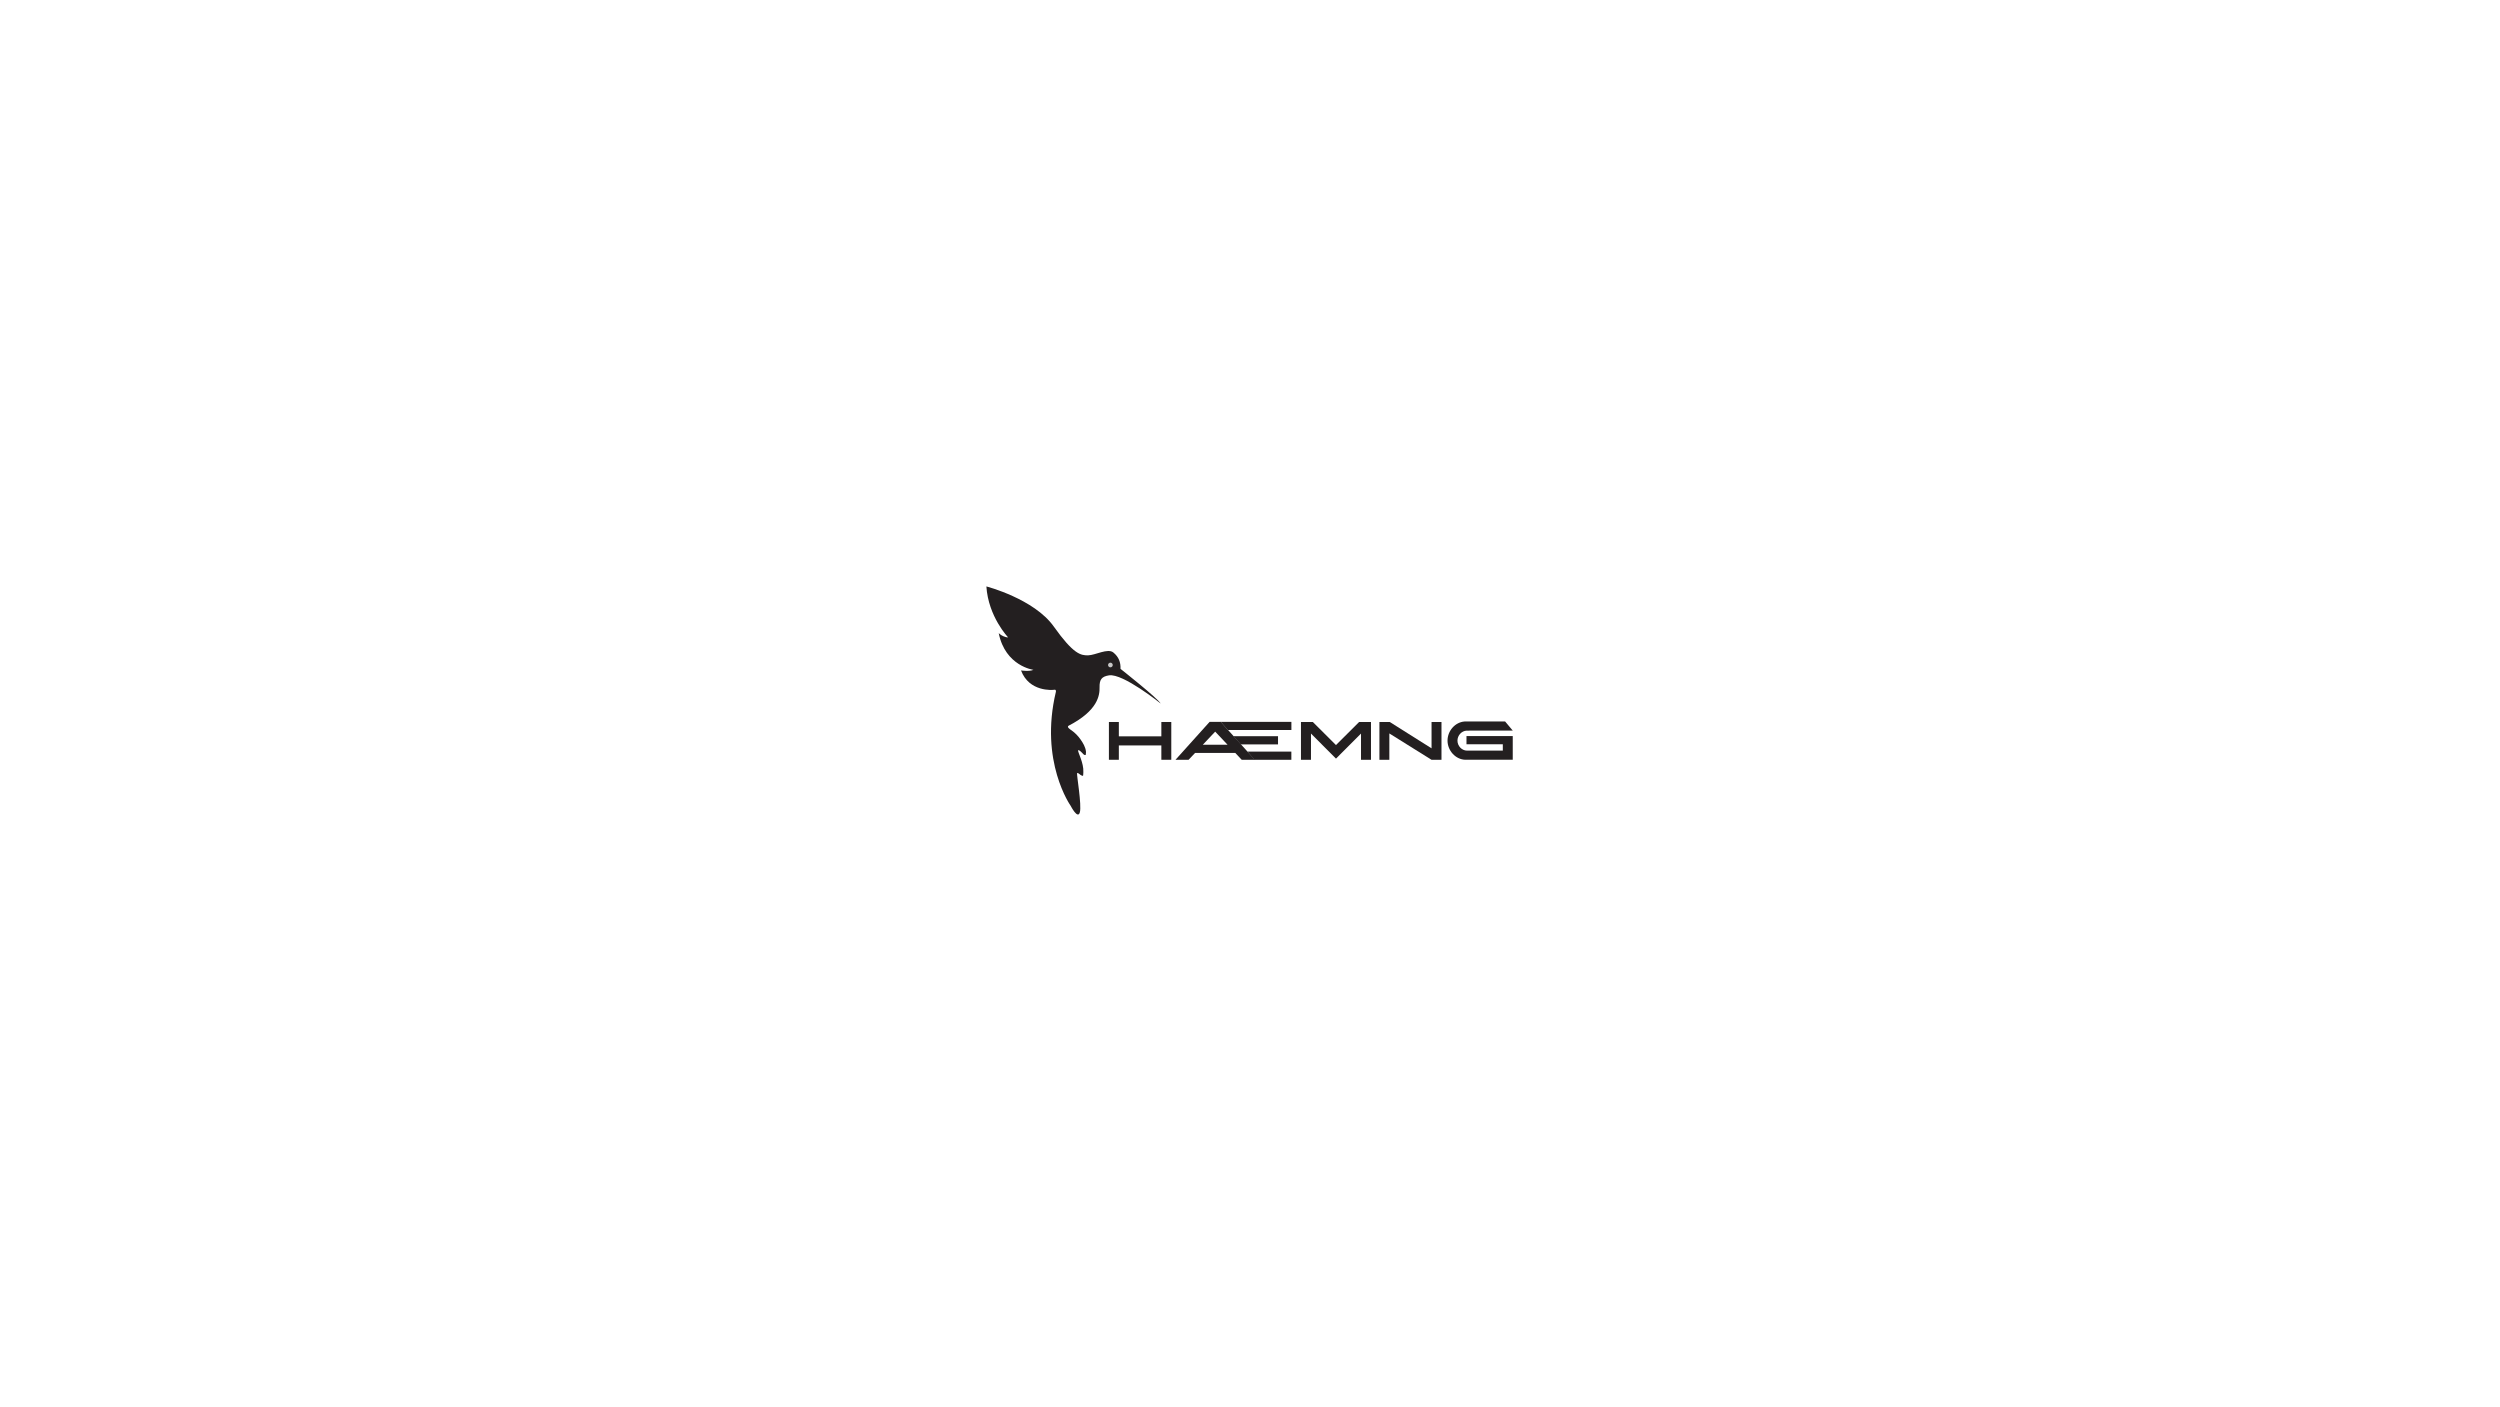
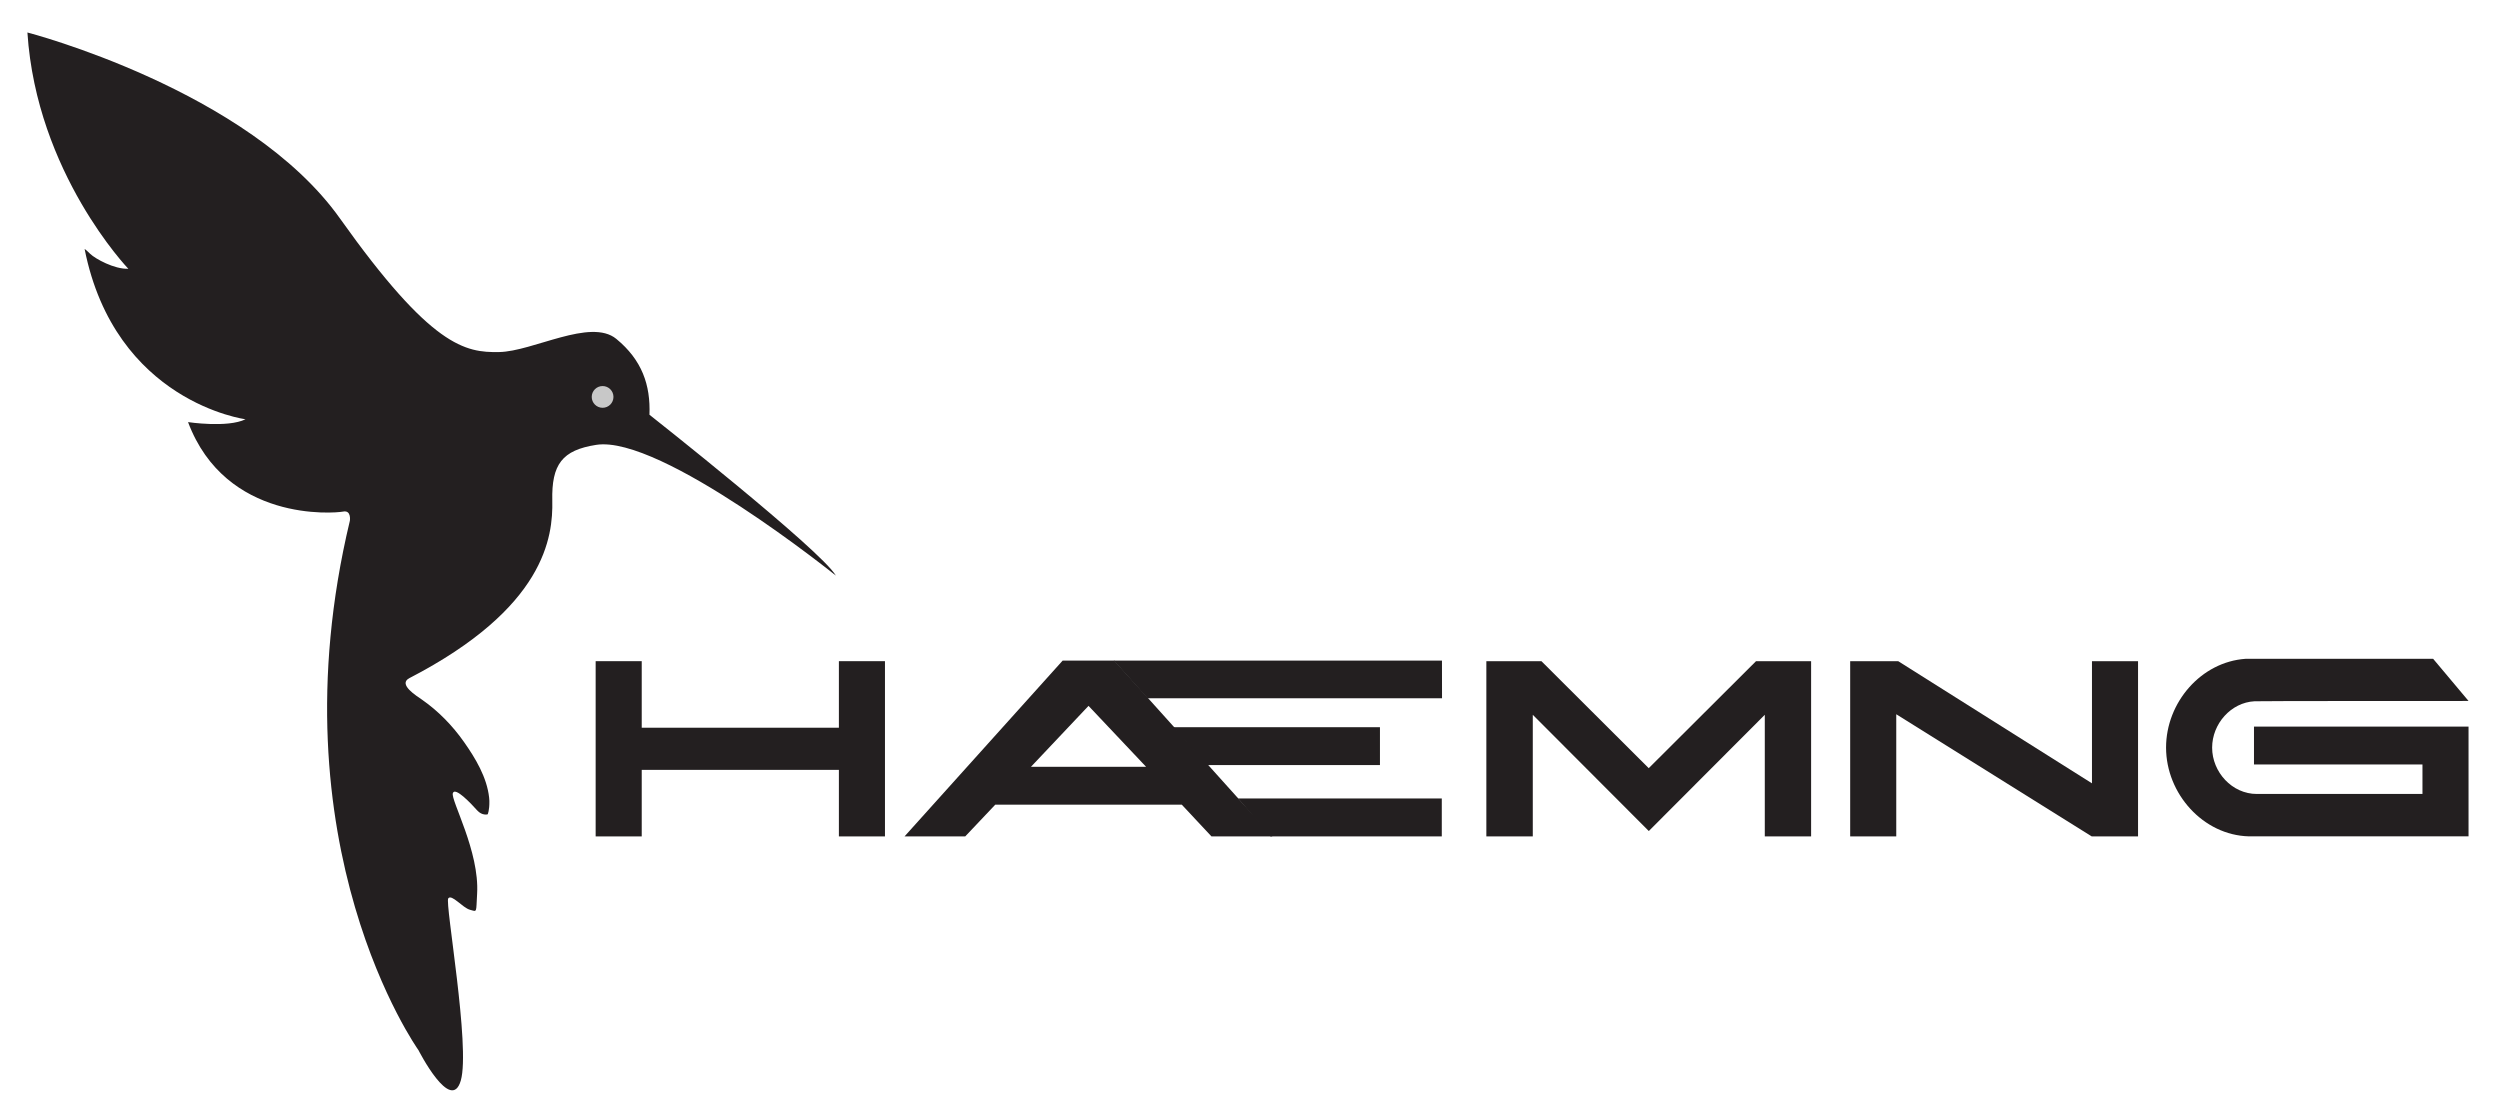
- <svg xmlns="http://www.w3.org/2000/svg" version="1.1" id="Layer_1" x="0px" y="0px" viewBox="0 0 1920 1080" style="enable-background:new 0 0 1920 1080;" xml:space="preserve">
+ <svg xmlns="http://www.w3.org/2000/svg" version="1.1" id="Layer_1" x="0px" y="0px" viewBox="753 445 414 185" xml:space="preserve">
  <style type="text/css">
	.st0{fill:#231F20;}
	.st1{fill:#C8C8C8;}
</style>
  <g>
    <g>
      <path class="st0" d="M859.27,583.51h-7.63v-29.02h7.63v11.02h32.65v-11.02h7.63v29.02h-7.63v-11.02h-32.65V583.51z" />
      <path class="st0" d="M948.7,578.25h-30.88l-4.98,5.26h-10.05l26.18-29.11h4.28h4.28l26.18,29.11h-10.09L948.7,578.25z     M942.79,571.98l-9.53-10.09l-9.53,10.09C929.26,571.98,936.79,571.98,942.79,571.98z" />
      <polygon class="st0" points="981.52,565.42 947.23,565.42 952.83,571.69 981.52,571.69   " />
      <polygon class="st0" points="943.02,560.63 991.8,560.63 991.79,554.4 937.45,554.4   " />
      <polygon class="st0" points="963.38,583.51 991.76,583.51 991.76,577.23 958.03,577.23   " />
      <path class="st0" d="M1006.81,583.51h-7.67v-29.02h9.12l17.77,17.72l17.77-17.72h9.12v29.02h-7.67v-20.14l-19.21,19.25    l-19.21-19.25V583.51z" />
      <path class="st0" d="M1067.02,563.28v20.23h-7.63v-29.02h7.95l32.09,20.23v-20.23h7.63v29.02h-7.67L1067.02,563.28z" />
      <path class="st0" d="M1119.33,568.81c0,4.05,3.3,7.67,7.39,7.67c0.19,0,22.32,0,27.44,0v-4.88h-27.9v-6.28h35.53v11.16v5.49v1.53    h-36.37c-7.58-0.19-13.72-7.07-13.72-14.7c0-7.49,5.81-14.19,13.16-14.7c0.28,0,20.88,0,31.07,0l5.86,6.98    c-4,0-35.25,0-35.44,0.05C1122.45,561.33,1119.33,564.86,1119.33,568.81z" />
    </g>
    <g>
      <path class="st0" d="M891.42,540.32c0,0-28.99-23.34-39.7-21.65c-5.62,0.88-7.39,3.22-7.26,9.22c0.13,6-1.16,17.76-23.67,29.41    c-1.96,1.02,1.26,2.98,2.07,3.55c2.72,1.89,5.07,4.31,6.97,7.01c1.91,2.71,3.8,5.86,4.17,9.22c0.02,0.18,0.03,0.36,0.04,0.54    c0.03,1.61-0.28,2.23-0.28,2.23s-0.9,0.28-1.75-0.66c-0.85-0.95-3.65-3.98-4.02-2.84c-0.38,1.14,4.44,9.64,4.02,16.66    c-0.19,3.22,0.05,2.98-1.18,2.65c-1.23-0.33-3.03-2.65-3.6-1.89c-0.57,0.76,3.69,24.57,2.08,30.16s-7.01-5.02-7.01-5.02    s-24.24-33.9-11.36-87.68c0,0,0.28-1.8-1.14-1.51c-1.42,0.28-19.41,1.8-25.66-14.82c0,0,6.53,0.99,9.52-0.47    c0,0-21.6-2.82-26.65-28.2c0,0,0.11,0.01,0.94,0.82c0.83,0.8,3.98,2.55,6.3,2.46c0,0-15.2-15.84-16.71-39.13    c0,0,36.61,9.47,51.76,30.8s20.77,22.22,26.35,22.12c5.59-0.09,15.15-5.68,19.41-2.18c4.26,3.5,5.68,7.64,5.49,12.56    C860.55,513.68,888.96,536.09,891.42,540.32z" />
      <circle class="st1" cx="852.79" cy="510.73" r="1.8" />
    </g>
  </g>
</svg>
